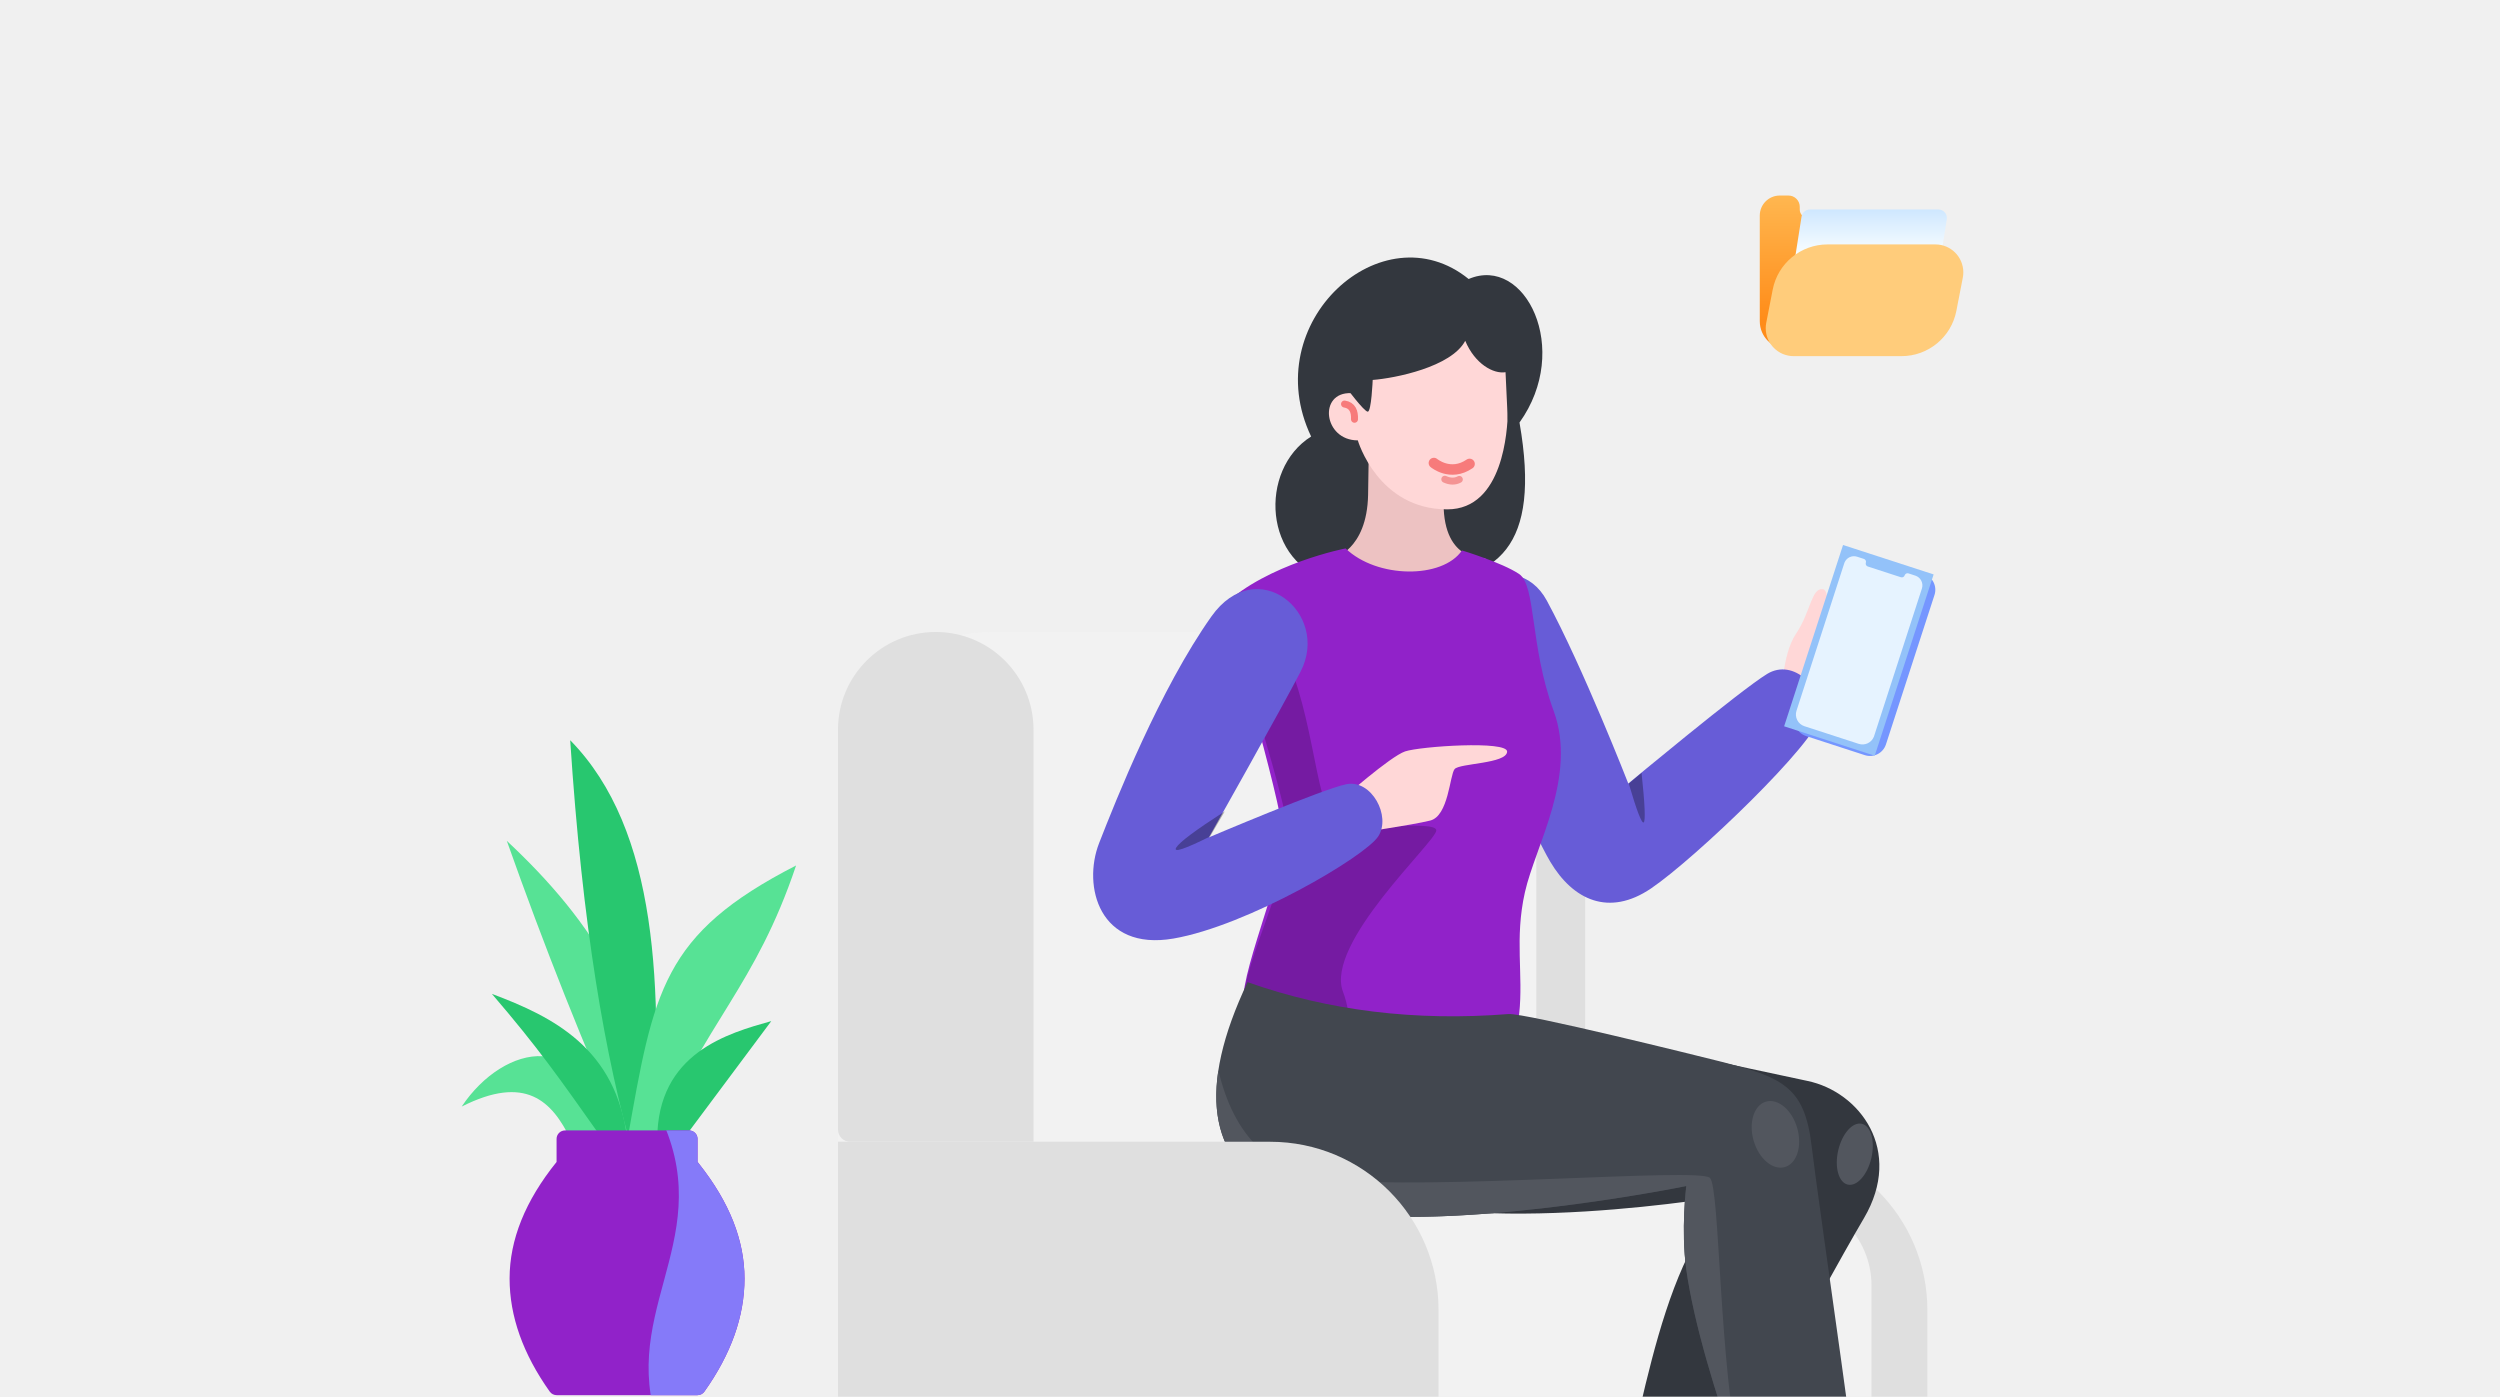
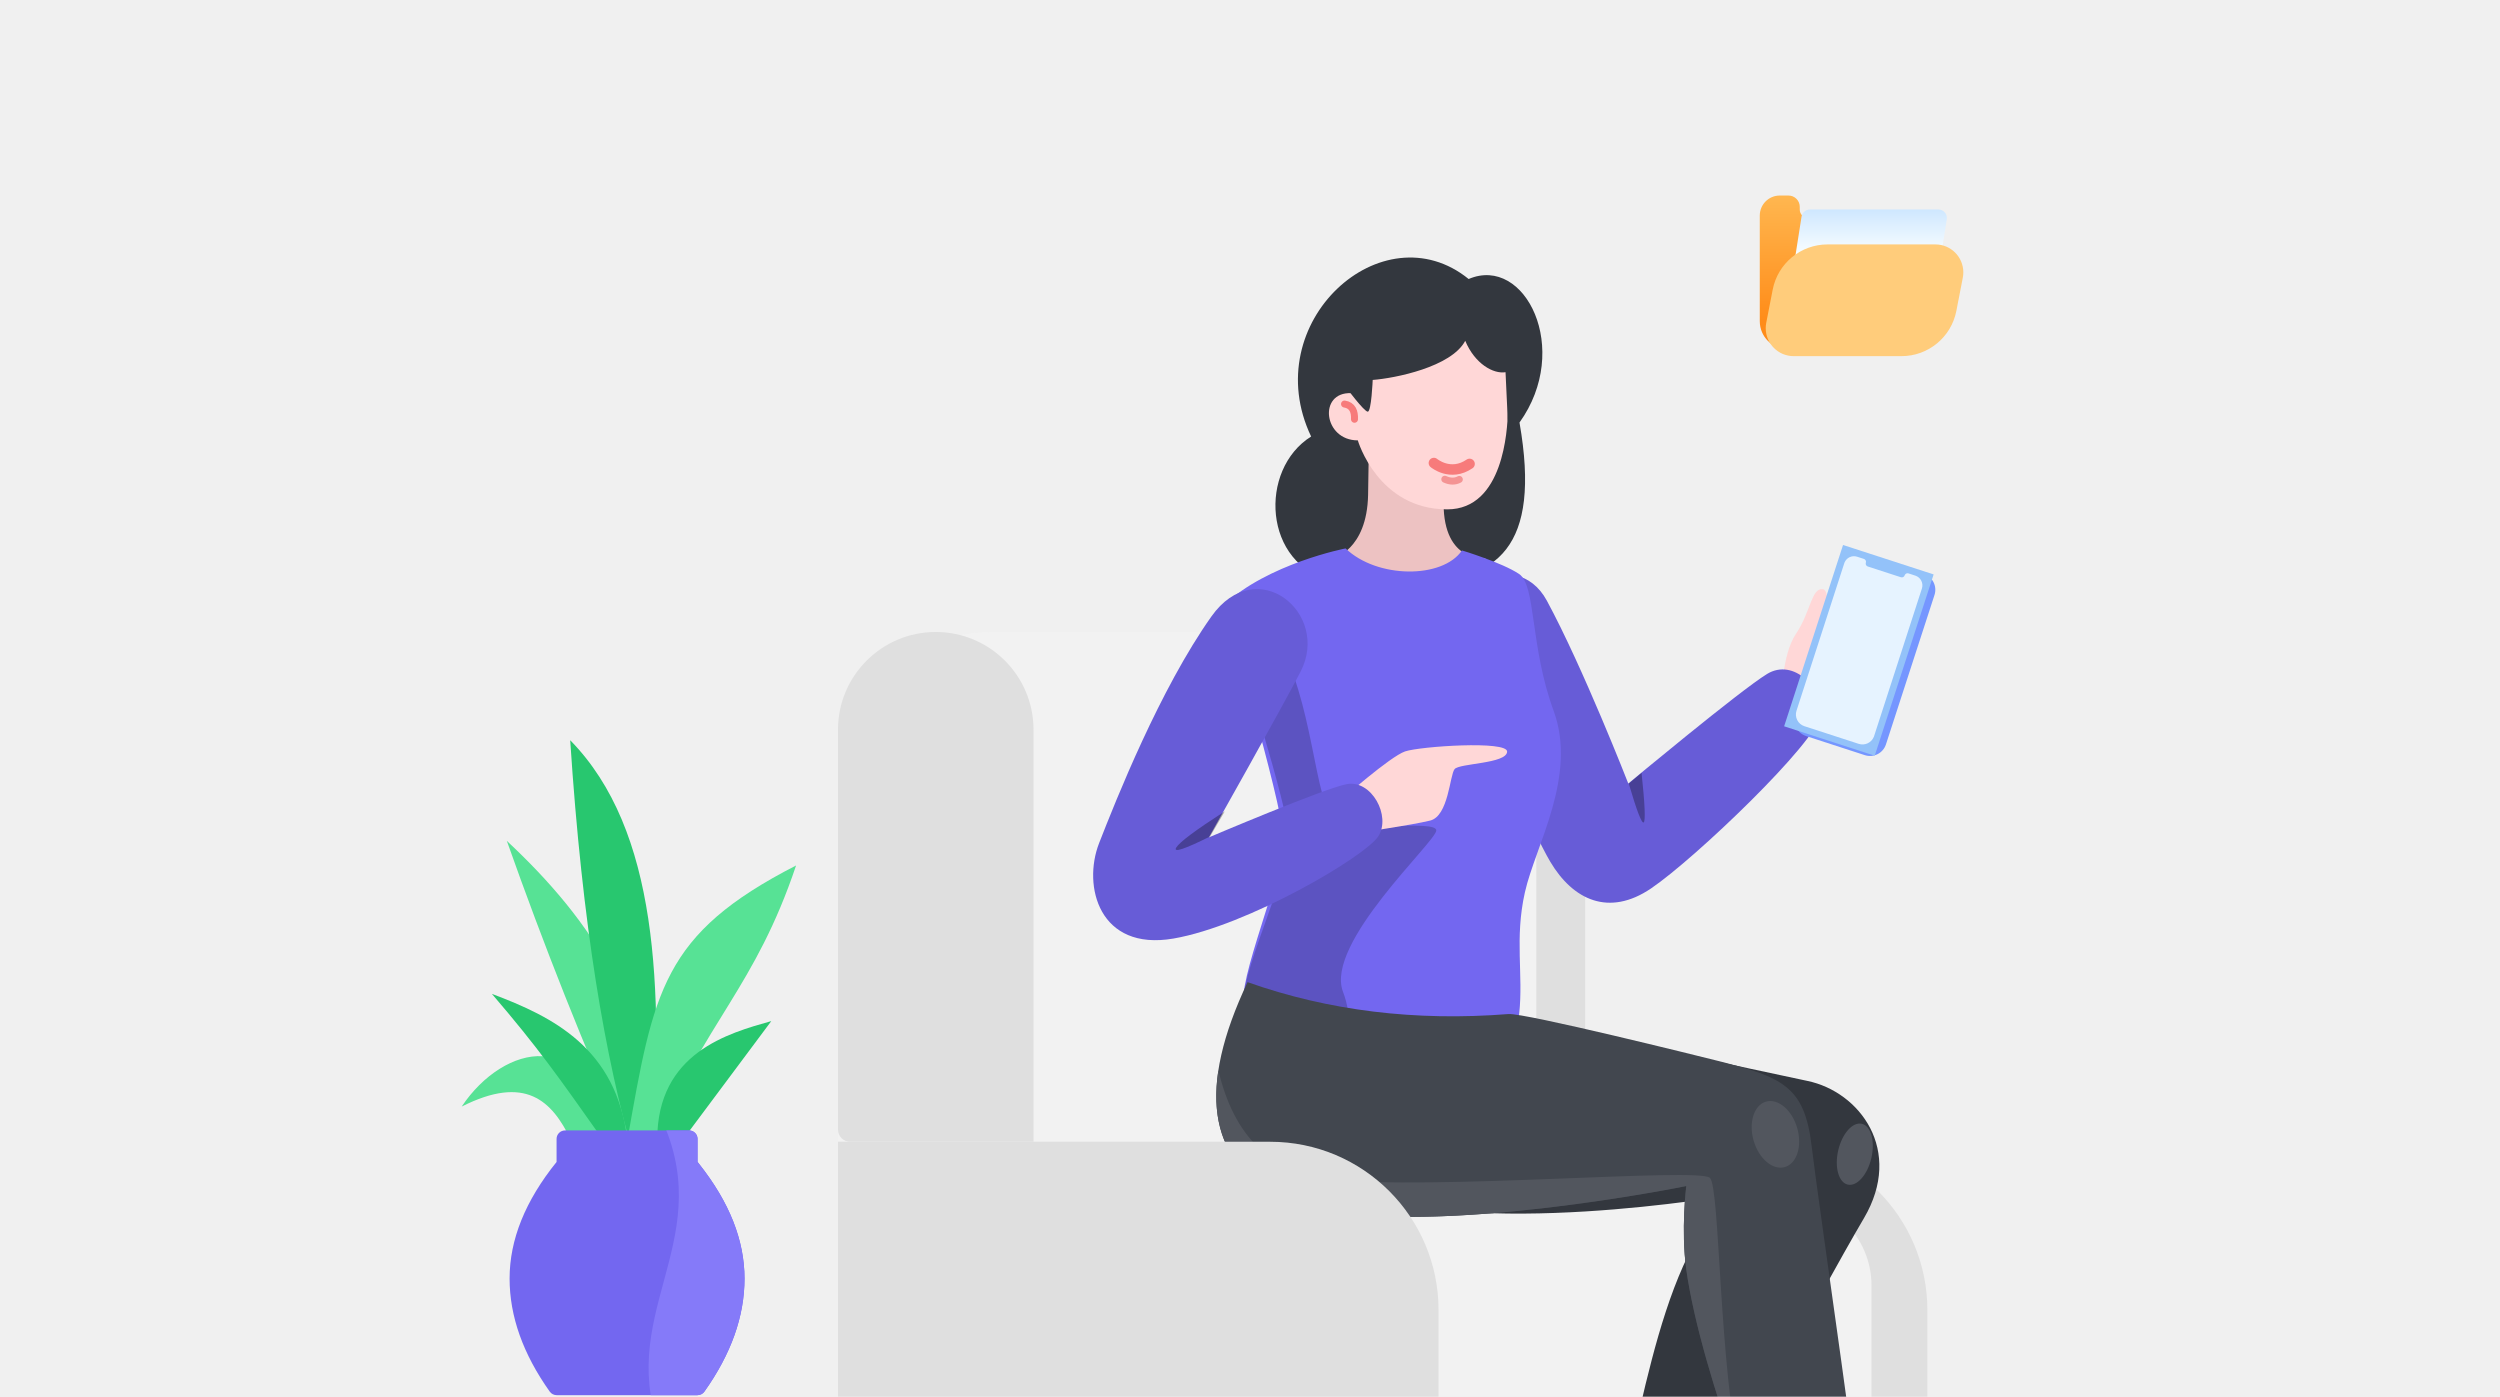
<svg xmlns="http://www.w3.org/2000/svg" xmlns:xlink="http://www.w3.org/1999/xlink" width="358px" height="200px" viewBox="0 0 358 200" version="1.1">
  <defs>
    <path d="M6,0 L352,0 C355.314,-6.08718376e-16 358,2.686 358,6 L358,200 L358,200 L0,200 L0,6 C-4.05812251e-16,2.686 2.686,6.08718376e-16 6,0 Z" id="path-1" />
    <linearGradient x1="50%" y1="81.177%" x2="50%" y2="-34.513%" id="linearGradient-3">
      <stop stop-color="#FF8C19" offset="0%" />
      <stop stop-color="#FFC967" offset="100%" />
    </linearGradient>
    <linearGradient x1="62.11%" y1="31.381%" x2="62.11%" y2="-27.478%" id="linearGradient-4">
      <stop stop-color="#F8FDFF" offset="0%" />
      <stop stop-color="#AAD4FF" offset="100%" />
    </linearGradient>
    <path d="M7.952,0.064 L25.69,0.064 C26.366,0.064 26.914,0.603 26.914,1.268 L26.914,4.578 C31.399,10.144 33.642,15.71 33.642,21.277 C33.642,26.672 31.727,32.066 27.896,37.461 C27.668,37.784 27.293,37.976 26.894,37.976 L6.749,37.976 C6.349,37.976 5.975,37.784 5.746,37.461 C1.915,32.066 0,26.672 0,21.277 C0,15.815 2.159,10.354 6.477,4.893 L6.728,4.578 L6.728,1.268 C6.728,0.603 7.276,0.064 7.952,0.064 Z" id="path-5" />
  </defs>
  <g id="📝-Pages-New" stroke="none" stroke-width="1" fill="none" fill-rule="evenodd">
    <g id="Knowledge-Base" transform="translate(-1052, -791)">
      <g id="Illustration" transform="translate(1052, 791)">
        <mask id="mask-2" fill="white">
          <use xlink:href="#path-1" />
        </mask>
        <g id="Mask" />
        <g mask="url(#mask-2)">
          <g transform="translate(178, 136.5) scale(-1, 1) translate(-178, -136.5) translate(66, 28)">
            <path d="M38.111,135.5 L100,135.5 L100,135.5 L100,201.5 C100,203.709 98.209,205.5 96,205.5 L18,205.5 C15.791,205.5 14,203.709 14,201.5 L14,159.611 C14,146.295 24.795,135.5 38.111,135.5 Z" id="Rectangle" fill="#DFDFDF" />
            <path d="M86.58,62.796 L100,62.5 L100,62.5 L100,142.5 L63,142.5 L63,86.901 C63,73.792 73.474,63.084 86.58,62.796 Z" id="Rectangle" fill="#DFDFDF" />
            <path d="M94.111,62.5 L148.16,62.5 C160.222,62.5 170,72.278 170,84.34 L170,141.753 C170,142.718 169.218,143.5 168.253,143.5 L70,143.5 L70,143.5 L70,86.611 C70,73.295 80.795,62.5 94.111,62.5 Z" id="Rectangle" fill="#F2F2F2" />
            <path d="M156,62.5 C163.732,62.5 170,68.768 170,76.5 L170,133.753 C170,134.718 169.218,135.5 168.253,135.5 L142,135.5 L142,135.5 L142,76.5 C142,68.768 148.268,62.5 156,62.5 Z" id="Rectangle" fill="#DFDFDF" />
            <path d="M34.6,143.5 L96,143.5 L96,143.5 L96,196.5 L22,196.5 L22,156.1 C22,149.141 27.641,143.5 34.6,143.5 Z" id="Rectangle" fill="#F2F2F2" />
            <g id="Wom1.4" stroke-width="1" fill="none" transform="translate(67, 112.5) scale(-1, 1) translate(-67, -112.5) translate(0, 8.5)">
              <g id="Head" transform="translate(26.64127, 0.378756)">
                <path d="M8.147,46.319 C-1.785,44.004 -2.439,30.361 5.112,25.629 C-2.676,9.292 15.333,-6.928 27.669,3.075 C35.756,-0.389 42.476,13.129 34.951,23.628 C38.106,41.654 31.685,46.314 20.109,46.512 L8.147,46.319 Z" id="Path" fill="#33373E" />
                <path d="M8.271,43.06 C8.271,43.06 13.102,41.925 13.27,34.003 C13.437,26.08 13.32,23.376 13.32,23.376 L23.962,23.184 C23.962,23.184 24.078,32.013 24.08,35.207 C24.084,43.785 30.057,43.06 30.057,43.06 C30.057,43.06 28.815,50.016 19.172,50.558 C11.642,50.983 8.271,43.06 8.271,43.06 Z" id="Path" fill="#EDC2C2" />
                <path d="M10.839,19.42 C6.091,19.236 6.866,26.191 11.797,26.182 C11.797,26.182 14.662,36.062 24.607,36.062 C32.684,36.062 33.209,24.546 33.282,22.249 C33.361,19.8 33.371,11.753 33.371,11.753 L10.654,11.742 L10.839,19.42 Z" id="Path" fill="#FFD7D7" />
                <path d="M22.866,28.633 C22.866,28.633 24.498,31.274 27.688,30.334" id="Path" stroke="#F77B7B" stroke-width="1.5" stroke-linecap="round" transform="translate(25.27694, 29.58442) rotate(-18) translate(-25.27694, -29.58442) " />
                <path d="M24.249,31.785 C24.998,32.099 25.708,32.099 26.329,31.738" id="Path" stroke="#F49494" stroke-linecap="round" transform="translate(25.28918, 31.87678) rotate(2) translate(-25.28918, -31.87678) " />
                <path d="M11.057,23.277 C11.356,22.201 11.224,21.261 10.156,20.832" id="Path-8" stroke="#F77B7B" stroke-linecap="round" transform="translate(10.6761, 22.05471) rotate(-13) translate(-10.6761, -22.05471) " />
                <path d="M10.088,18.56 C10.088,18.56 12.69,22.055 13.217,22.073 C13.744,22.092 13.929,17.529 13.929,17.529 C17.121,17.285 25.199,15.675 27.18,11.924 C28.564,15.234 31.212,16.703 32.951,16.421 L33.281,23.452 L34.093,9.317 L9.451,9.317 L10.088,18.56 Z" id="Path" fill="#33373E" />
              </g>
              <g id="LLeg" transform="translate(30.04037, 107.25)" fill="#33373E">
                <path d="M16.635,0.026 C24.043,0.357 65.276,9.483 72.767,11.034 C80.258,12.584 86.591,20.974 80.879,30.689 C74.463,41.595 57.909,72.567 53.889,79.549 C51.9,83.005 41.864,81.067 44.221,75.267 C48.616,64.455 50.657,37.292 61.861,27.388 C61.861,27.388 24.181,33.951 7.905,26.434 C-3.924,20.969 -1.248,-0.775 16.635,0.026 Z" id="Path" />
              </g>
              <g id="LArm" transform="translate(52.38391, 45.76)">
                <path d="M46.782,17.675 C46.782,17.675 46.699,11.643 48.807,8.49 C50.916,5.338 50.999,1.989 52.595,2.099 C54.191,2.208 52.611,9.992 52.611,9.992 C52.611,9.992 54.636,9.218 56.09,8.239 C57.545,7.26 61.955,2.432 62.986,3.288 C64.734,4.745 61.919,12.967 60.386,14.61 C58.848,16.255 50.445,21.661 50.445,21.661 L46.782,17.675 Z" id="Path" fill="#FFD7D7" />
                <path d="M1.256,14.061 C4.702,22.06 11.012,36.754 13.613,41.138 C16.873,46.628 22.014,49.047 28.033,44.973 C34.357,40.693 51.771,23.999 52.282,20.217 C52.788,16.435 48.526,11.898 44.669,14.247 C40.812,16.596 24.787,29.942 24.787,29.942 C24.787,29.942 18.32,13.351 13.117,3.74 C8.611,-4.575 -3.99,1.9 1.256,14.061 Z" id="Path" fill="#675CD7" />
                <path d="M24.854,29.951 C26.012,33.882 26.726,35.733 26.997,35.506 C27.268,35.278 27.164,32.913 26.687,28.41 L24.854,29.951 Z" id="Path" fill-opacity="0.303" fill="#000000" />
              </g>
              <g id="PhoneMini4" transform="translate(110.3976, 56.90821) scale(-1, 1) rotate(-18) translate(-110.3976, -56.90821) translate(102.3976, 42.40821)">
                <g id="Group-3" transform="translate(0, 0)">
                  <path d="M2.834,1.009 L11.674,1.009 C12.999,1.009 14.074,2.083 14.074,3.409 L14.074,25.909 C14.074,27.234 12.999,28.309 11.674,28.309 L2.834,28.309 C1.509,28.309 0.434,27.234 0.434,25.909 L0.434,3.409 C0.434,2.083 1.509,1.009 2.834,1.009 Z" id="Rectangle" fill="#7596FF" fill-rule="nonzero" />
                  <rect id="Rectangle" fill="#93C2F9" x="1.461" y="0.65" width="13.64" height="27.3" />
                  <path d="M3.899,1.625 L4.934,1.625 C5.145,1.625 5.32,1.777 5.356,1.977 L5.363,2.055 C5.363,2.292 5.555,2.484 5.793,2.484 L10.781,2.484 C10.991,2.484 11.167,2.332 11.203,2.132 L11.21,2.055 C11.21,1.817 11.402,1.625 11.639,1.625 L12.669,1.625 C13.433,1.625 14.06,2.214 14.121,2.964 L14.126,3.085 L14.126,3.085 L14.106,25.285 C14.104,26.254 13.319,27.038 12.351,27.04 L4.167,27.04 C3.241,27.041 2.482,26.323 2.418,25.412 L2.413,25.287 C2.413,25.286 2.413,25.285 2.415,25.285 L2.434,3.09 C2.435,2.281 3.091,1.625 3.899,1.625 Z" id="Rectangle" fill="#E6F3FF" fill-rule="nonzero" />
                </g>
              </g>
              <g id="Body" transform="translate(19.19922, 42.03301)">
-                 <path d="M0,8.15 C0,8.15 8.305,35.978 8.551,41.246 C8.797,46.514 1.758,61.997 2.957,65.911 C5.72,74.954 40.995,78.848 42.343,66.682 C42.971,61.009 41.663,55.917 43.17,49.231 C44.672,42.546 50.709,32.612 47.285,23.271 C43.861,13.931 44.778,5.29 42.329,3.657 C39.88,2.024 34.156,0.289 34.156,0.289 C31.372,4.389 21.973,4.329 17.489,-4.61852778e-14 C17.489,-4.61852778e-14 6.348,2.163 0,8.15 Z" id="Path" fill="#9122c9" />
+                 <path d="M0,8.15 C0,8.15 8.305,35.978 8.551,41.246 C8.797,46.514 1.758,61.997 2.957,65.911 C5.72,74.954 40.995,78.848 42.343,66.682 C42.971,61.009 41.663,55.917 43.17,49.231 C44.672,42.546 50.709,32.612 47.285,23.271 C43.861,13.931 44.778,5.29 42.329,3.657 C39.88,2.024 34.156,0.289 34.156,0.289 C31.372,4.389 21.973,4.329 17.489,-4.61852778e-14 C17.489,-4.61852778e-14 6.348,2.163 0,8.15 Z" id="Path" fill="#7367f0" />
                <path d="M7.442,12.657 C12.978,21.448 12.961,36.755 15.934,38.76 C18.907,40.764 30.479,38.797 30.479,40.385 C30.479,41.972 14.488,56.522 17.113,63.477 C18.487,67.119 18.115,70.377 15.994,73.251 L15.302,73.1 C9.002,71.675 3.936,69.117 2.957,65.911 C1.758,61.997 9.609,46.514 9.363,41.246 C9.154,36.774 2.553,16.046 0.563,9.882 C2.183,7.021 4.476,7.946 7.442,12.657 Z" id="Path" fill-opacity="0.199" fill="#000000" />
              </g>
              <g id="RArm" transform="translate(0, 47.85625)">
                <path d="M36.081,30.158 C36.081,30.158 43.076,23.962 45.217,23.243 C47.359,22.524 59.9,21.661 59.821,23.285 C59.731,25.026 52.995,24.926 52.297,25.782 C51.599,26.638 51.44,32.491 48.802,33.148 C46.169,33.805 38.275,34.938 38.275,34.938 L36.081,30.158 Z" id="Path" fill="#FFD7D7" />
                <path d="M17.471,3.926 C10.102,14.334 3.81,30.189 1.395,36.371 C-1.021,42.552 1.416,51.876 12.036,50.045 C22.637,48.22 39.504,38.3 41.37,35.406 C43.237,32.513 40.401,27.247 36.831,27.937 C33.523,28.574 17.116,35.556 17.116,35.556 C17.116,35.556 27.672,16.832 30.249,11.813 C34.554,3.431 23.963,-5.246 17.471,3.926 Z" id="Path" fill="#675CD7" />
                <path d="M17.283,35.428 C13.598,37.26 11.98,37.792 12.429,37.024 C12.879,36.255 15.2,34.521 19.393,31.821 L17.283,35.428 Z" id="Path" fill-opacity="0.303" fill="#000000" />
              </g>
              <g id="RLeg" transform="translate(17.86184, 104)">
                <path d="M4.789,0.143 C-2.392,15.318 -0.936,25.511 9.154,30.722 C23.792,38.281 67.612,29.341 67.612,29.341 C67.612,29.341 66.829,35.65 67.612,41.277 C69.657,55.972 79.383,80.456 81.441,83.533 C84.286,87.787 92.955,84.579 93.118,81.036 C93.282,77.494 86.583,32.251 85.565,23.623 C84.552,14.995 81.352,13.742 72.008,11.383 C69.862,10.842 44.476,4.528 42.151,4.712 C28.829,5.766 16.375,4.243 4.789,0.143 Z" id="Path" fill="#42474F" />
                <path d="M16.595,28.373 C31.087,29.998 69.453,26.648 70.994,28.17 C72.465,29.624 72.22,54.905 75.52,69.538 L75.018,68.156 C71.914,59.53 68.692,49.038 67.612,41.277 C66.829,35.65 67.612,29.341 67.612,29.341 L65.845,29.683 C57.515,31.249 22.035,37.374 9.154,30.722 C2.175,27.118 -0.673,21.13 0.61,12.759 C2.819,22.221 8.148,27.426 16.595,28.373 Z" id="Path" fill="#52565E" />
                <ellipse id="Oval" fill="#52565E" transform="translate(91.74491, 24.78125) rotate(13) translate(-91.74491, -24.78125) " cx="91.745" cy="24.781" rx="2.436" ry="4.469" />
                <ellipse id="Oval" fill="#52565E" transform="translate(80.37828, 21.9375) rotate(-16) translate(-80.37828, -21.9375) " cx="80.378" cy="21.938" rx="3.248" ry="4.875" />
              </g>
            </g>
            <path d="M108.111,135.5 L170,135.5 L170,135.5 L170,203.753 C170,204.718 169.218,205.5 168.253,205.5 L84,205.5 L84,205.5 L84,159.611 C84,146.295 94.795,135.5 108.111,135.5 Z" id="Rectangle" fill="#DFDFDF" />
            <g id="Group-37" stroke-width="1" fill="none" transform="translate(23, 11.5) scale(-1, 1) translate(-23, -11.5) translate(8, 0)">
              <path d="M2.862,0 L4.11,0 C5.002,5.82428401e-17 5.725,0.723 5.725,1.615 L5.725,2.01 C5.725,2.683 6.271,3.229 6.944,3.229 L22,3.229 C24.209,3.229 26,5.02 26,7.229 L26,18 C26,20.209 24.209,22 22,22 L4,22 C1.791,22 2.705415e-16,20.209 0,18 L0,2.862 C-1.93595067e-16,1.282 1.282,2.90392601e-16 2.862,0 Z" id="Rectangle" fill="url(#linearGradient-3)" />
              <path d="M7.184,2 L25.574,2 C26.248,2 26.794,2.546 26.794,3.219 C26.794,3.283 26.789,3.346 26.779,3.408 L24.021,20.97 C23.928,21.563 23.417,22 22.816,22 L4.426,22 C3.752,22 3.206,21.454 3.206,20.781 C3.206,20.717 3.211,20.654 3.221,20.592 L5.979,3.03 C6.072,2.437 6.583,2 7.184,2 Z" id="Rectangle" fill="url(#linearGradient-4)" />
              <path d="M29.075,11.763 L28.149,16.526 C27.419,20.285 24.126,23 20.296,23 L4.852,23 C2.643,23 0.852,21.209 0.852,19 C0.852,18.744 0.876,18.489 0.925,18.237 L1.851,13.474 C2.581,9.715 5.874,7 9.704,7 L25.148,7 C27.357,7 29.148,8.791 29.148,11 C29.148,11.256 29.124,11.511 29.075,11.763 Z" id="Rectangle" fill="#FFCC7B" />
            </g>
            <g id="Group-79" stroke-width="1" fill="none" transform="translate(176, 78)">
              <g id="Group-86">
                <path d="M23.979,58.234 C30.346,43.991 36.13,29.363 41.424,14.412 C29.228,25.78 19.744,39.63 21.095,58.234 L23.979,58.234 Z" id="Path-113" fill="#57E295" />
                <path d="M20.586,59.721 C19.079,35.435 19.718,12.88 32.347,0 C30.605,26.665 27.346,45.45 23.219,59.721 L20.586,59.721 Z" id="Rectangle" fill="#28C76F" />
                <path d="M20.007,57.192 C12.951,40.221 5.861,35.356 2.45563569e-14,17.935 C19.181,27.771 20.383,35.893 24.148,57.192 L20.007,57.192 Z" id="Path-112" fill="#57E295" />
                <path d="M16.209,57.192 L3.551,40.221 C9.665,41.944 19.883,44.735 19.883,57.192 L16.209,57.192 Z" id="Path-114" fill="#28C76F" />
                <path d="M28.048,57.192 L32.271,57.192 C34.954,51.651 38.735,47.837 47.884,52.461 C41.887,43.427 29.583,40.694 28.048,57.192 Z" id="Path-116" fill="#57E295" />
                <path d="M24.164,57.192 L27.675,57.192 C34.12,48.078 36.891,44.106 43.56,36.323 C34.774,39.62 25.756,44.106 24.164,57.192 Z" id="Path-117" fill="#28C76F" />
              </g>
              <g id="Group-85" transform="translate(7.384615, 55.8125)">
                <mask id="mask-6" fill="white">
                  <use xlink:href="#path-5" />
                </mask>
-                 <use id="Rectangle" fill="#9122c9" xlink:href="#path-5" />
+                 <use id="Rectangle" fill="#7367f0" xlink:href="#path-5" />
                <path d="M-4.282,-0.978 L11.622,-0.978 C4.008,16.458 19.027,26.784 11.622,44.155 L-4.282,44.155 L-4.282,-0.978 Z" id="Rectangle" fill="#857AF9" mask="url(#mask-6)" />
              </g>
            </g>
          </g>
        </g>
      </g>
    </g>
  </g>
</svg>
